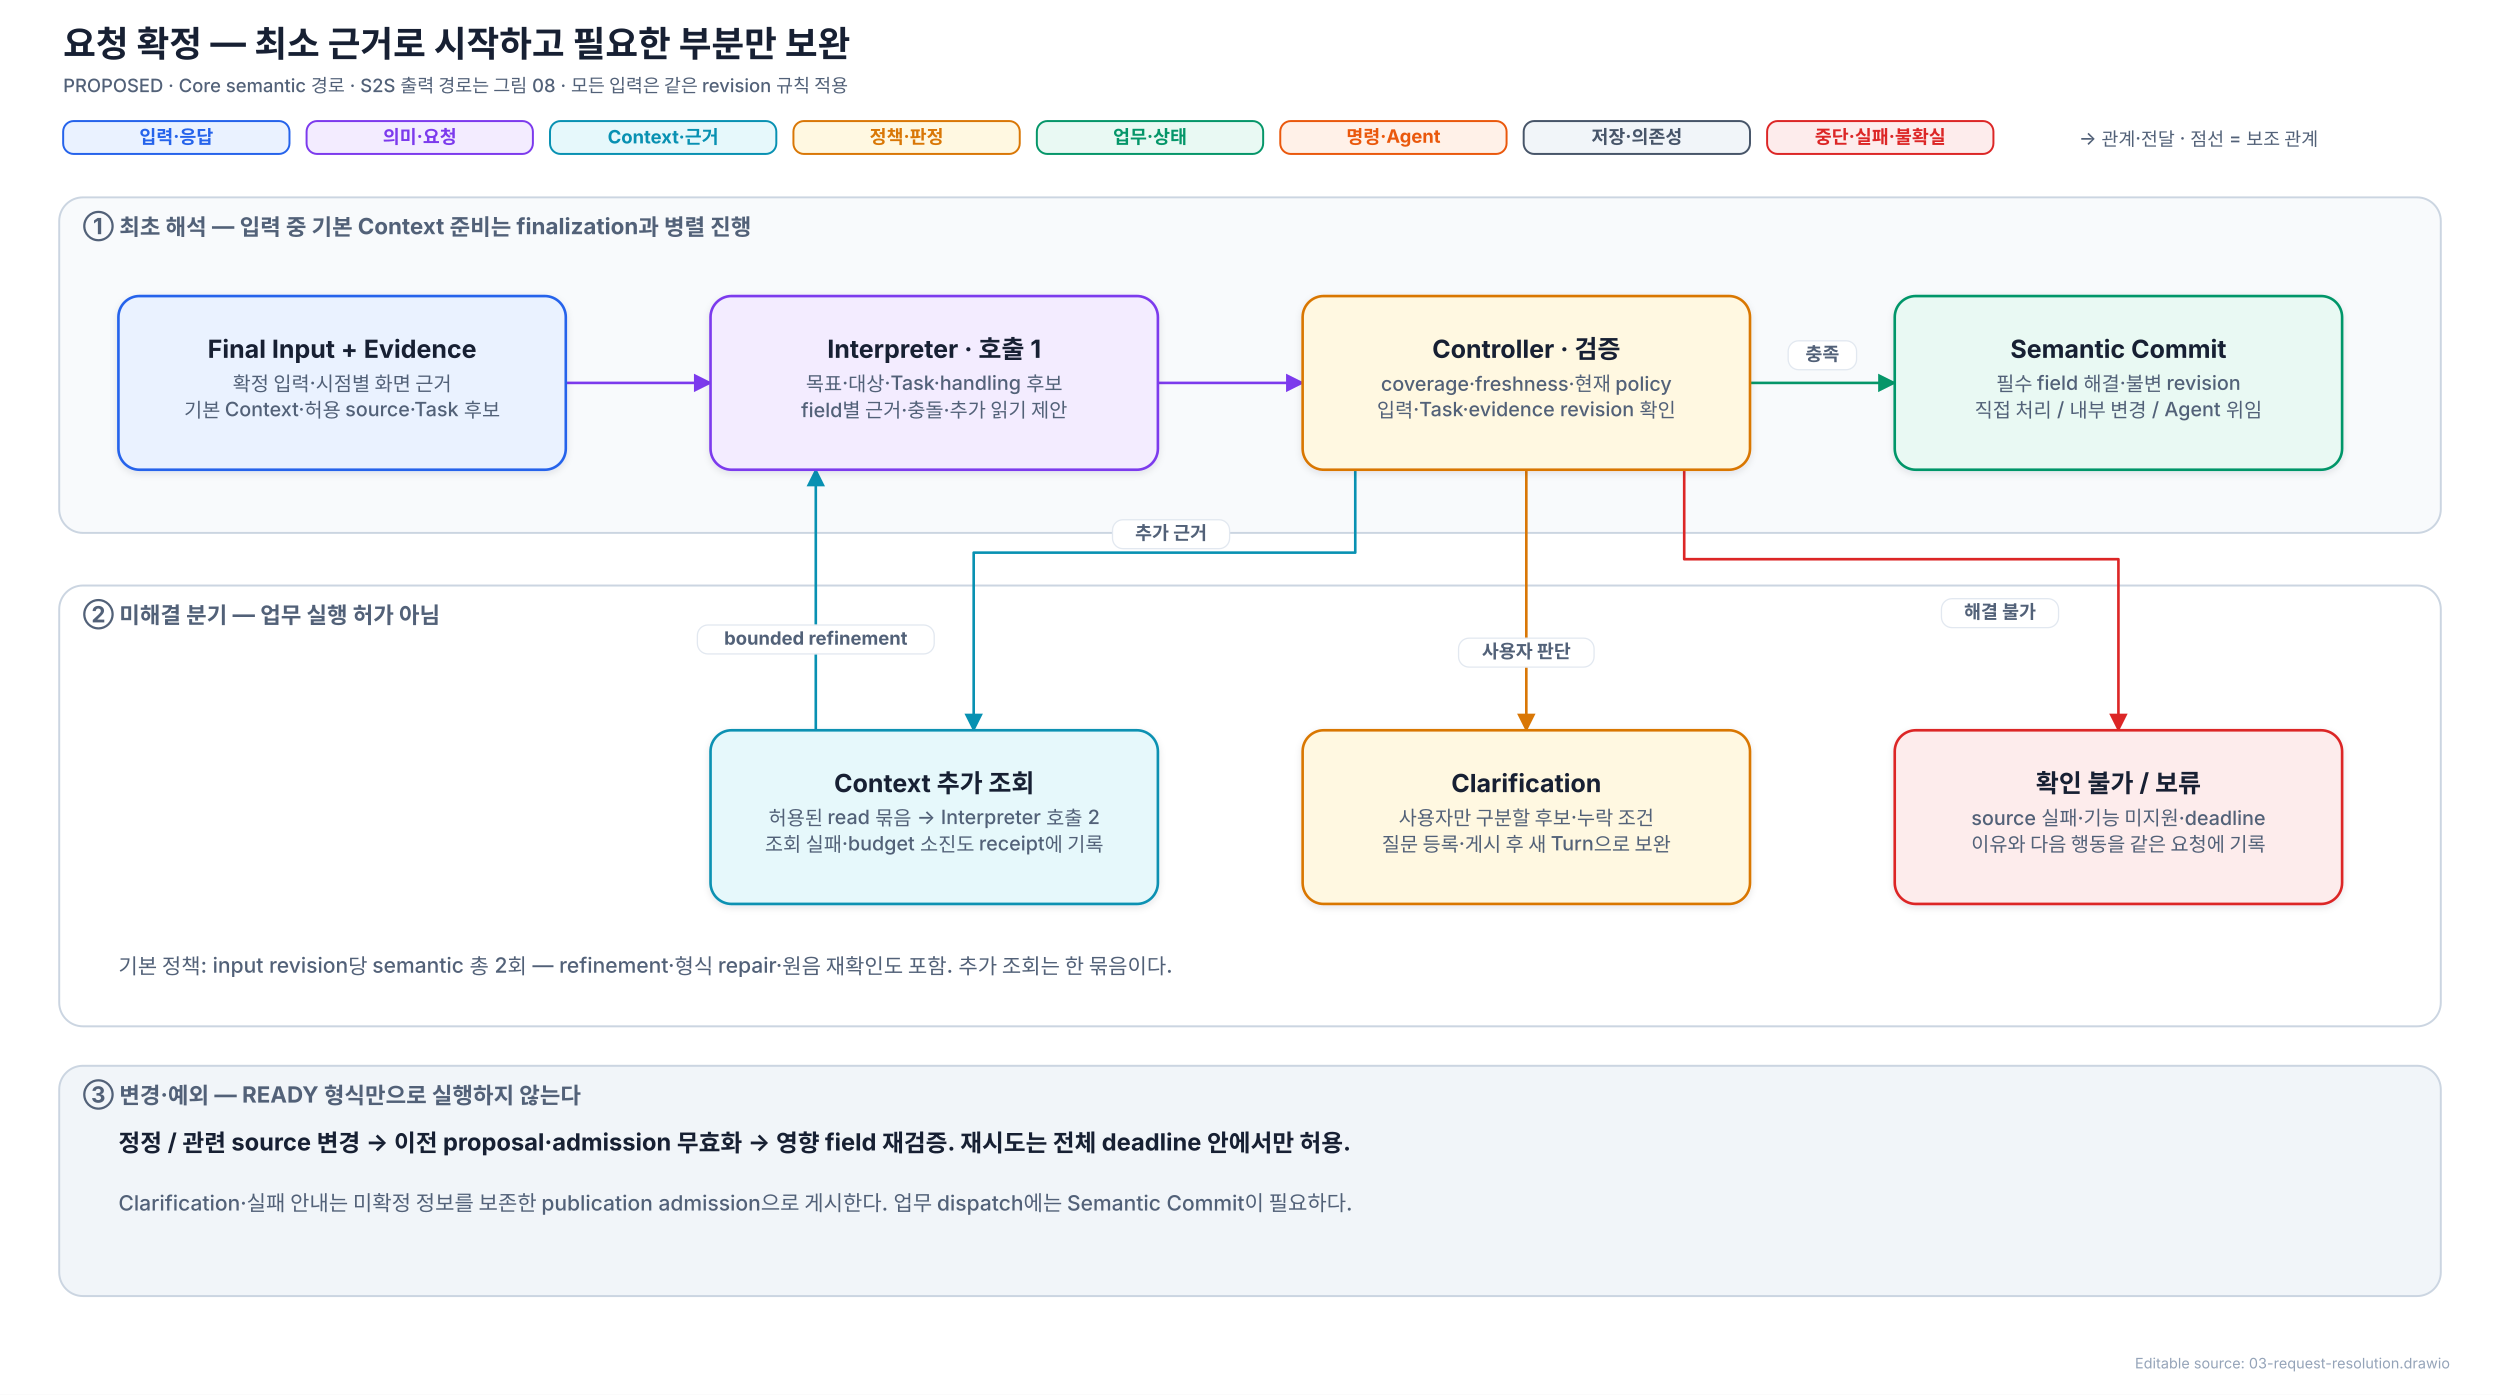
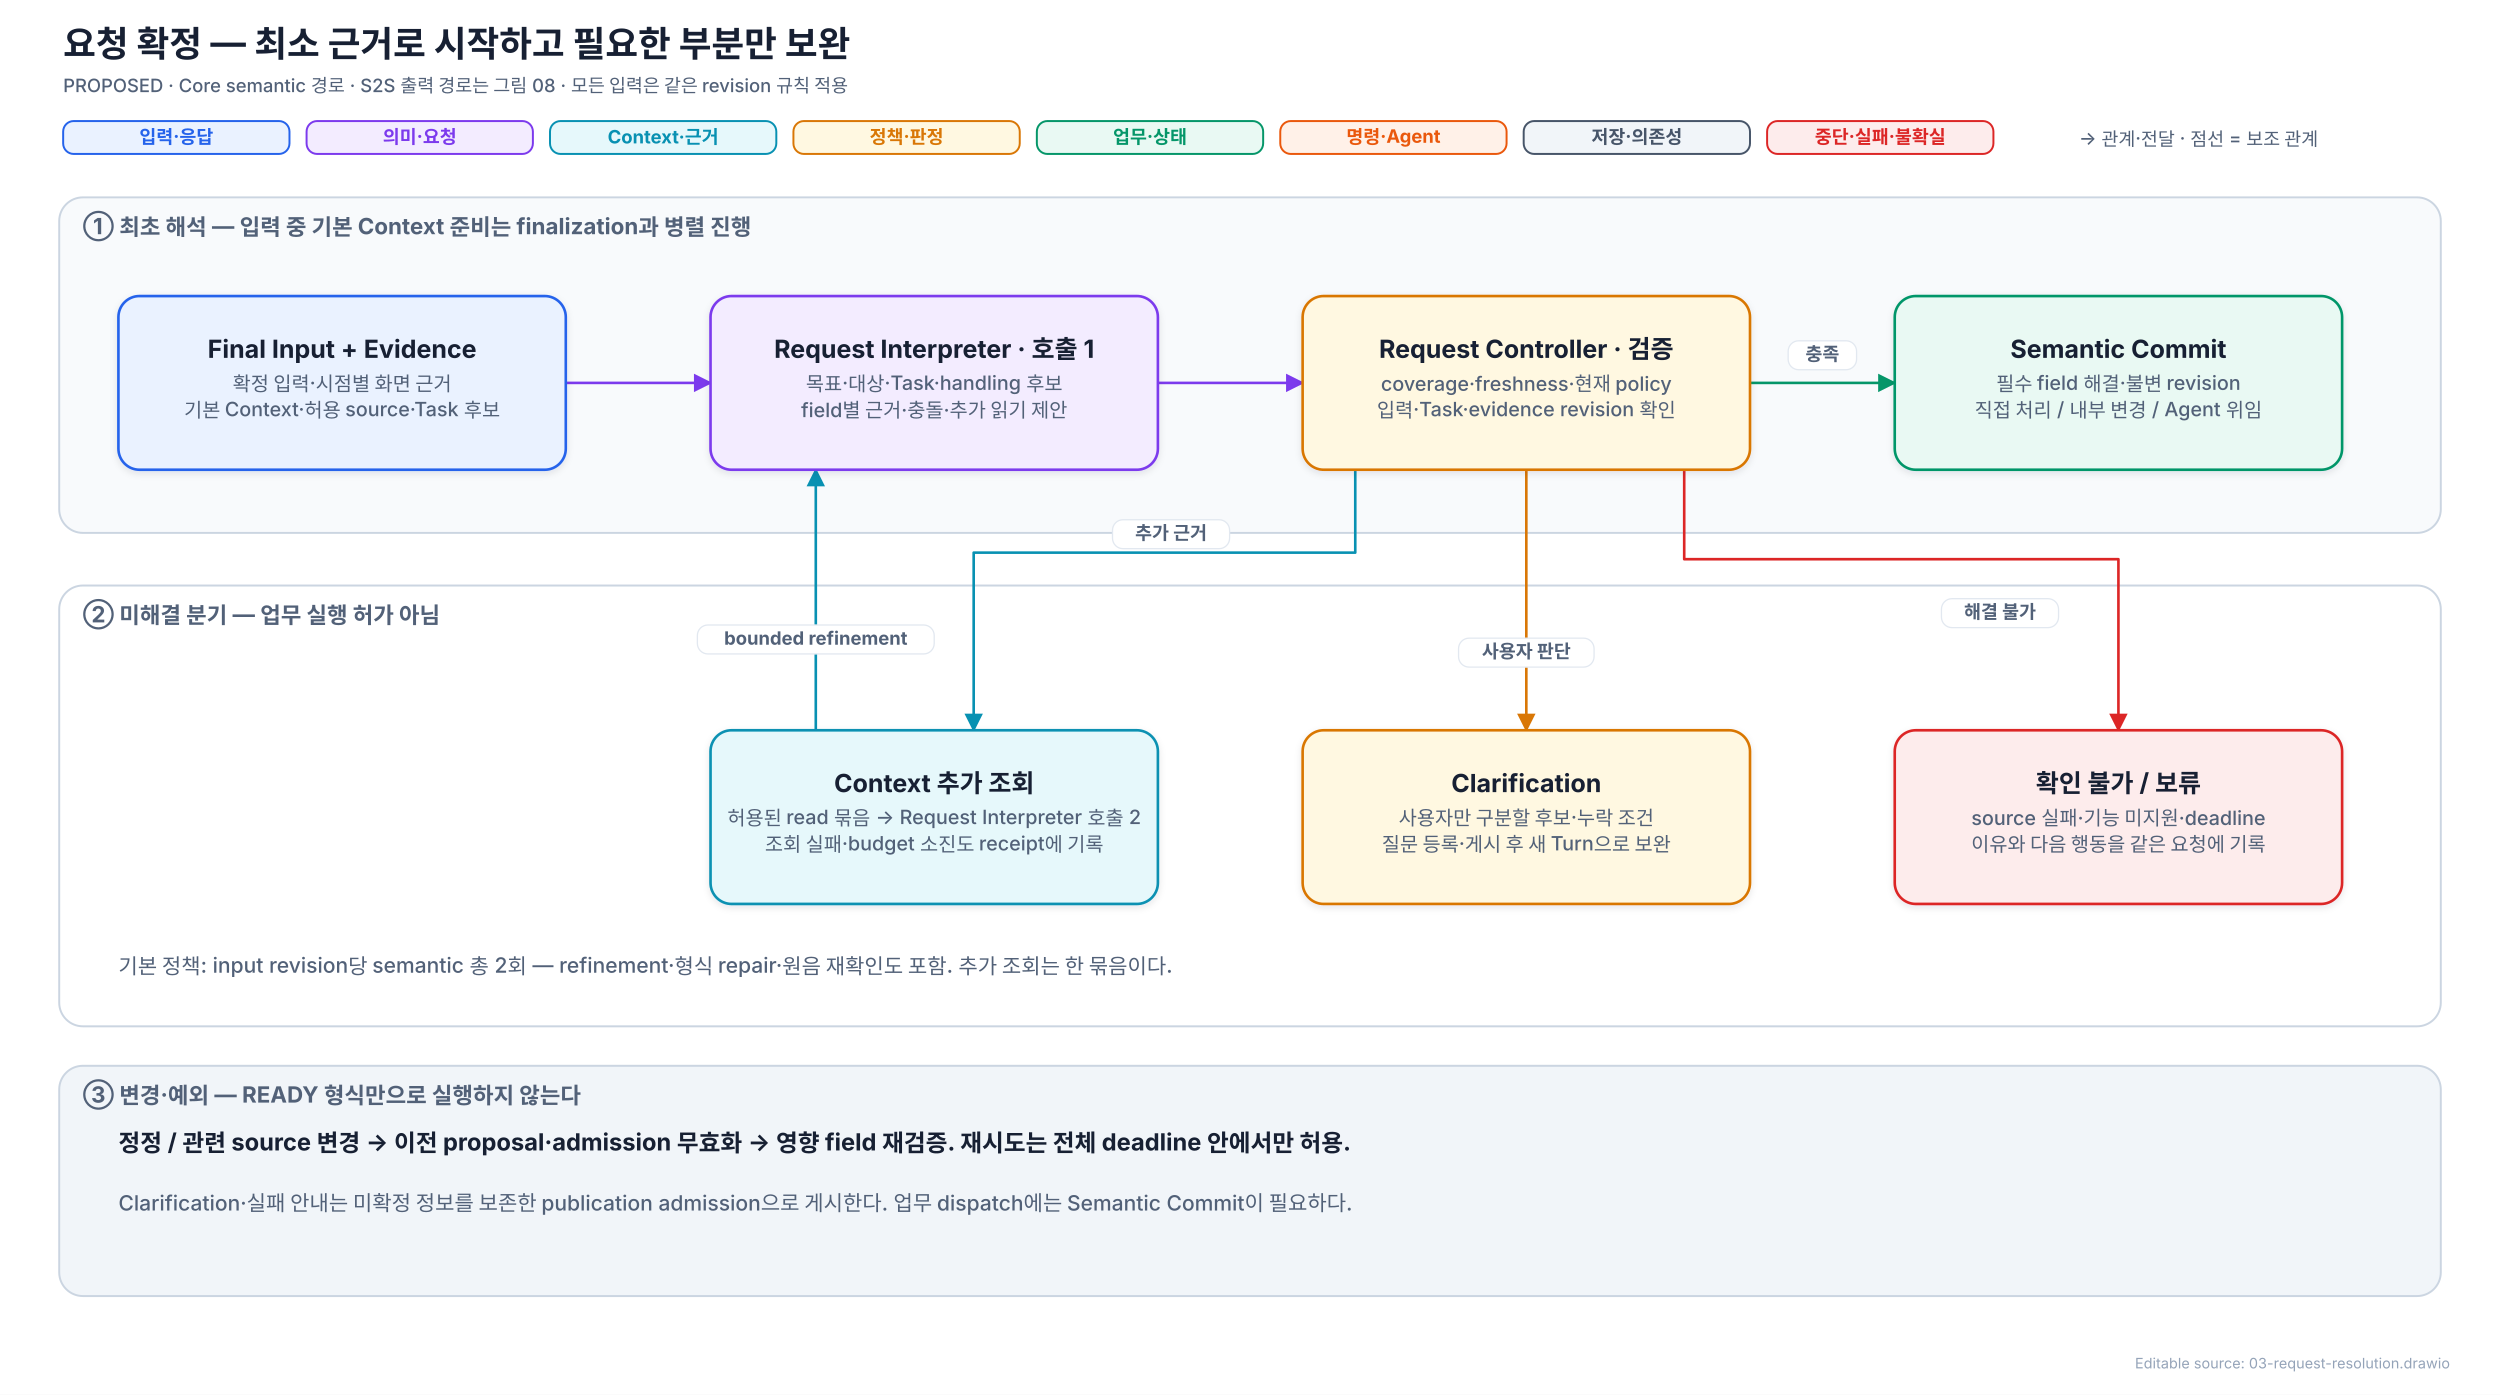
<svg xmlns="http://www.w3.org/2000/svg" width="1900" height="1060" viewBox="0 0 1900 1060" role="img" aria-labelledby="title desc">
  <defs>
    <marker id="arrow" viewBox="0 0 10 10" refX="9" refY="5" markerWidth="7" markerHeight="7" orient="auto-start-reverse">
      <path d="M 0 0 L 10 5 L 0 10 z" fill="#64748B" />
    </marker>
    <marker id="arrow-blue" viewBox="0 0 10 10" refX="9" refY="5" markerWidth="7" markerHeight="7" orient="auto-start-reverse">
      <path d="M 0 0 L 10 5 L 0 10 z" fill="#2563EB" />
    </marker>
    <marker id="arrow-cyan" viewBox="0 0 10 10" refX="9" refY="5" markerWidth="7" markerHeight="7" orient="auto-start-reverse">
      <path d="M 0 0 L 10 5 L 0 10 z" fill="#0891B2" />
    </marker>
    <marker id="arrow-purple" viewBox="0 0 10 10" refX="9" refY="5" markerWidth="7" markerHeight="7" orient="auto-start-reverse">
      <path d="M 0 0 L 10 5 L 0 10 z" fill="#7C3AED" />
    </marker>
    <marker id="arrow-green" viewBox="0 0 10 10" refX="9" refY="5" markerWidth="7" markerHeight="7" orient="auto-start-reverse">
      <path d="M 0 0 L 10 5 L 0 10 z" fill="#059669" />
    </marker>
    <marker id="arrow-orange" viewBox="0 0 10 10" refX="9" refY="5" markerWidth="7" markerHeight="7" orient="auto-start-reverse">
      <path d="M 0 0 L 10 5 L 0 10 z" fill="#EA580C" />
    </marker>
    <marker id="arrow-amber" viewBox="0 0 10 10" refX="9" refY="5" markerWidth="7" markerHeight="7" orient="auto-start-reverse">
      <path d="M 0 0 L 10 5 L 0 10 z" fill="#D97706" />
    </marker>
    <marker id="arrow-gray" viewBox="0 0 10 10" refX="9" refY="5" markerWidth="7" markerHeight="7" orient="auto-start-reverse">
      <path d="M 0 0 L 10 5 L 0 10 z" fill="#475569" />
    </marker>
    <marker id="arrow-red" viewBox="0 0 10 10" refX="9" refY="5" markerWidth="7" markerHeight="7" orient="auto-start-reverse">
      <path d="M 0 0 L 10 5 L 0 10 z" fill="#DC2626" />
    </marker>
    <filter id="shadow" x="-10%" y="-10%" width="120%" height="140%">
      <feDropShadow dx="0" dy="2" stdDeviation="3" flood-color="#0F172A" flood-opacity="0.10" />
    </filter>
  </defs>
  <rect width="1900" height="1060" fill="#FFFFFF" />
  <text x="48" y="43" font-family="Inter, Arial, sans-serif" font-size="27" font-weight="750" fill="#172033">요청 확정 — 최소 근거로 시작하고 필요한 부분만 보완</text>
  <text x="48" y="70" font-family="Inter, Arial, sans-serif" font-size="14" font-weight="500" fill="#526178">PROPOSED · Core semantic 경로 · S2S 출력 경로는 그림 08 · 모든 입력은 같은 revision 규칙 적용</text>
  <rect x="45" y="150" width="1810" height="255" rx="18" fill="#F8FAFC" stroke="#CBD5E1" stroke-width="1.5" />
  <text x="63" y="178" font-family="Inter, Arial, sans-serif" font-size="17" font-weight="750" fill="#526178">① 최초 해석 — 입력 중 기본 Context 준비는 finalization과 병렬 진행</text>
  <rect x="45" y="445" width="1810" height="335" rx="18" fill="#FFFFFF" stroke="#CBD5E1" stroke-width="1.5" />
  <text x="63" y="473" font-family="Inter, Arial, sans-serif" font-size="17" font-weight="750" fill="#526178">② 미해결 분기 — 업무 실행 허가 아님</text>
  <rect x="45" y="810" width="1810" height="175" rx="18" fill="#F1F5F9" stroke="#CBD5E1" stroke-width="1.5" />
  <text x="63" y="838" font-family="Inter, Arial, sans-serif" font-size="17" font-weight="750" fill="#526178">③ 변경·예외 — READY 형식만으로 실행하지 않는다</text>
  <polyline points="430,291.0 540,291.0" fill="none" stroke="#7C3AED" stroke-width="2" stroke-linejoin="round" stroke-linecap="round" marker-end="url(#arrow-purple)" />
  <polyline points="880,291.0 990,291.0" fill="none" stroke="#7C3AED" stroke-width="2" stroke-linejoin="round" stroke-linecap="round" marker-end="url(#arrow-purple)" />
  <polyline points="1330,291.0 1440,291.0" fill="none" stroke="#059669" stroke-width="2" stroke-linejoin="round" stroke-linecap="round" marker-end="url(#arrow-green)" />
  <rect x="1359.0" y="259.0" width="52" height="22" rx="8" fill="#FFFFFF" stroke="#E2E8F0" />
  <text x="1385.0" y="274.0" text-anchor="middle" font-family="Inter, Arial, sans-serif" font-size="14" font-weight="650" fill="#526178">충족</text>
  <polyline points="1030,357 1030,420 740,420 740,555" fill="none" stroke="#0891B2" stroke-width="2" stroke-linejoin="round" stroke-linecap="round" marker-end="url(#arrow-cyan)" />
  <rect x="845.5" y="395" width="89" height="22" rx="8" fill="#FFFFFF" stroke="#E2E8F0" />
  <text x="890" y="410" text-anchor="middle" font-family="Inter, Arial, sans-serif" font-size="14" font-weight="650" fill="#526178">추가 근거</text>
  <polyline points="620,555 620,357" fill="none" stroke="#0891B2" stroke-width="2" stroke-linejoin="round" stroke-linecap="round" marker-end="url(#arrow-cyan)" />
  <rect x="530.0" y="475" width="180" height="22" rx="8" fill="#FFFFFF" stroke="#E2E8F0" />
  <text x="620" y="490" text-anchor="middle" font-family="Inter, Arial, sans-serif" font-size="14" font-weight="650" fill="#526178">bounded refinement</text>
  <polyline points="1160,357 1160,555" fill="none" stroke="#D97706" stroke-width="2" stroke-linejoin="round" stroke-linecap="round" marker-end="url(#arrow-amber)" />
  <rect x="1108.5" y="485" width="103" height="22" rx="8" fill="#FFFFFF" stroke="#E2E8F0" />
  <text x="1160" y="500" text-anchor="middle" font-family="Inter, Arial, sans-serif" font-size="14" font-weight="650" fill="#526178">사용자 판단</text>
  <polyline points="1280,357 1280,425 1610,425 1610,555" fill="none" stroke="#DC2626" stroke-width="2" stroke-linejoin="round" stroke-linecap="round" marker-end="url(#arrow-red)" />
  <rect x="1475.5" y="455" width="89" height="22" rx="8" fill="#FFFFFF" stroke="#E2E8F0" />
  <text x="1520" y="470" text-anchor="middle" font-family="Inter, Arial, sans-serif" font-size="14" font-weight="650" fill="#526178">해결 불가</text>
  <rect x="90" y="225" width="340" height="132" rx="16" fill="#EAF2FF" stroke="#2563EB" stroke-width="2" filter="url(#shadow)" />
  <g font-family="Inter, Arial, sans-serif">
    <text x="260.0" y="272.0" text-anchor="middle" font-size="19" font-weight="700" fill="#172033">Final Input + Evidence</text>
    <text x="260.0" y="297.0" text-anchor="middle" font-size="15" font-weight="500" fill="#526178">확정 입력·시점별 화면 근거</text>
    <text x="260.0" y="317.0" text-anchor="middle" font-size="15" font-weight="500" fill="#526178">기본 Context·허용 source·Task 후보</text>
  </g>
  <rect x="540" y="225" width="340" height="132" rx="16" fill="#F3ECFF" stroke="#7C3AED" stroke-width="2" filter="url(#shadow)" />
  <g font-family="Inter, Arial, sans-serif">
-     <text x="710.0" y="272.0" text-anchor="middle" font-size="19" font-weight="700" fill="#172033">Interpreter · 호출 1</text>
+     <text x="710.0" y="272.0" text-anchor="middle" font-size="19" font-weight="700" fill="#172033">Request Interpreter · 호출 1</text>
    <text x="710.0" y="297.0" text-anchor="middle" font-size="15" font-weight="500" fill="#526178">목표·대상·Task·handling 후보</text>
    <text x="710.0" y="317.0" text-anchor="middle" font-size="15" font-weight="500" fill="#526178">field별 근거·충돌·추가 읽기 제안</text>
  </g>
  <rect x="990" y="225" width="340" height="132" rx="16" fill="#FFF8E1" stroke="#D97706" stroke-width="2" filter="url(#shadow)" />
  <g font-family="Inter, Arial, sans-serif">
-     <text x="1160.0" y="272.0" text-anchor="middle" font-size="19" font-weight="700" fill="#172033">Controller · 검증</text>
+     <text x="1160.0" y="272.0" text-anchor="middle" font-size="19" font-weight="700" fill="#172033">Request Controller · 검증</text>
    <text x="1160.0" y="297.0" text-anchor="middle" font-size="15" font-weight="500" fill="#526178">coverage·freshness·현재 policy</text>
    <text x="1160.0" y="317.0" text-anchor="middle" font-size="15" font-weight="500" fill="#526178">입력·Task·evidence revision 확인</text>
  </g>
  <rect x="1440" y="225" width="340" height="132" rx="16" fill="#E9F9F3" stroke="#059669" stroke-width="2" filter="url(#shadow)" />
  <g font-family="Inter, Arial, sans-serif">
    <text x="1610.0" y="272.0" text-anchor="middle" font-size="19" font-weight="700" fill="#172033">Semantic Commit</text>
    <text x="1610.0" y="297.0" text-anchor="middle" font-size="15" font-weight="500" fill="#526178">필수 field 해결·불변 revision</text>
    <text x="1610.0" y="317.0" text-anchor="middle" font-size="15" font-weight="500" fill="#526178">직접 처리 / 내부 변경 / Agent 위임</text>
  </g>
  <rect x="540" y="555" width="340" height="132" rx="16" fill="#E6F8FB" stroke="#0891B2" stroke-width="2" filter="url(#shadow)" />
  <g font-family="Inter, Arial, sans-serif">
    <text x="710.0" y="602.0" text-anchor="middle" font-size="19" font-weight="700" fill="#172033">Context 추가 조회</text>
-     <text x="710.0" y="627.0" text-anchor="middle" font-size="15" font-weight="500" fill="#526178">허용된 read 묶음 → Interpreter 호출 2</text>
+     <text x="710.0" y="627.0" text-anchor="middle" font-size="15" font-weight="500" fill="#526178">허용된 read 묶음 → Request Interpreter 호출 2</text>
    <text x="710.0" y="647.0" text-anchor="middle" font-size="15" font-weight="500" fill="#526178">조회 실패·budget 소진도 receipt에 기록</text>
  </g>
  <rect x="990" y="555" width="340" height="132" rx="16" fill="#FFF8E1" stroke="#D97706" stroke-width="2" filter="url(#shadow)" />
  <g font-family="Inter, Arial, sans-serif">
    <text x="1160.0" y="602.0" text-anchor="middle" font-size="19" font-weight="700" fill="#172033">Clarification</text>
    <text x="1160.0" y="627.0" text-anchor="middle" font-size="15" font-weight="500" fill="#526178">사용자만 구분할 후보·누락 조건</text>
    <text x="1160.0" y="647.0" text-anchor="middle" font-size="15" font-weight="500" fill="#526178">질문 등록·게시 후 새 Turn으로 보완</text>
  </g>
  <rect x="1440" y="555" width="340" height="132" rx="16" fill="#FDECEC" stroke="#DC2626" stroke-width="2" filter="url(#shadow)" />
  <g font-family="Inter, Arial, sans-serif">
    <text x="1610.0" y="602.0" text-anchor="middle" font-size="19" font-weight="700" fill="#172033">확인 불가 / 보류</text>
    <text x="1610.0" y="627.0" text-anchor="middle" font-size="15" font-weight="500" fill="#526178">source 실패·기능 미지원·deadline</text>
    <text x="1610.0" y="647.0" text-anchor="middle" font-size="15" font-weight="500" fill="#526178">이유와 다음 행동을 같은 요청에 기록</text>
  </g>
  <text x="1580" y="110" text-anchor="start" font-family="Inter, Arial, sans-serif" font-size="14" font-weight="500" fill="#526178">→ 관계·전달  ·  점선 = 보조 관계</text>
  <text x="90" y="740" text-anchor="start" font-family="Inter, Arial, sans-serif" font-size="16" font-weight="500" fill="#526178">기본 정책: input revision당 semantic 총 2회 — refinement·형식 repair·원음 재확인도 포함. 추가 조회는 한 묶음이다.</text>
  <text x="90" y="875" text-anchor="start" font-family="Inter, Arial, sans-serif" font-size="18" font-weight="700" fill="#172033">정정 / 관련 source 변경 → 이전 proposal·admission 무효화 → 영향 field 재검증. 재시도는 전체 deadline 안에서만 허용.</text>
  <text x="90" y="920" text-anchor="start" font-family="Inter, Arial, sans-serif" font-size="16" font-weight="500" fill="#526178">Clarification·실패 안내는 미확정 정보를 보존한 publication admission으로 게시한다. 업무 dispatch에는 Semantic Commit이 필요하다.</text>
  <rect x="48" y="92" width="172" height="25" rx="8" fill="#EAF2FF" stroke="#2563EB" stroke-width="1.5" />
  <text x="134.0" y="109" text-anchor="middle" font-family="Inter, Arial, sans-serif" font-size="14" font-weight="700" fill="#2563EB">입력·응답</text>
  <rect x="233" y="92" width="172" height="25" rx="8" fill="#F3ECFF" stroke="#7C3AED" stroke-width="1.5" />
  <text x="319.0" y="109" text-anchor="middle" font-family="Inter, Arial, sans-serif" font-size="14" font-weight="700" fill="#7C3AED">의미·요청</text>
  <rect x="418" y="92" width="172" height="25" rx="8" fill="#E6F8FB" stroke="#0891B2" stroke-width="1.5" />
  <text x="504.0" y="109" text-anchor="middle" font-family="Inter, Arial, sans-serif" font-size="14" font-weight="700" fill="#0891B2">Context·근거</text>
  <rect x="603" y="92" width="172" height="25" rx="8" fill="#FFF8E1" stroke="#D97706" stroke-width="1.5" />
  <text x="689.0" y="109" text-anchor="middle" font-family="Inter, Arial, sans-serif" font-size="14" font-weight="700" fill="#D97706">정책·판정</text>
  <rect x="788" y="92" width="172" height="25" rx="8" fill="#E9F9F3" stroke="#059669" stroke-width="1.5" />
  <text x="874.0" y="109" text-anchor="middle" font-family="Inter, Arial, sans-serif" font-size="14" font-weight="700" fill="#059669">업무·상태</text>
  <rect x="973" y="92" width="172" height="25" rx="8" fill="#FFF1E8" stroke="#EA580C" stroke-width="1.5" />
  <text x="1059.0" y="109" text-anchor="middle" font-family="Inter, Arial, sans-serif" font-size="14" font-weight="700" fill="#EA580C">명령·Agent</text>
  <rect x="1158" y="92" width="172" height="25" rx="8" fill="#F1F5F9" stroke="#475569" stroke-width="1.5" />
  <text x="1244.0" y="109" text-anchor="middle" font-family="Inter, Arial, sans-serif" font-size="14" font-weight="700" fill="#475569">저장·의존성</text>
  <rect x="1343" y="92" width="172" height="25" rx="8" fill="#FDECEC" stroke="#DC2626" stroke-width="1.5" />
  <text x="1429.0" y="109" text-anchor="middle" font-family="Inter, Arial, sans-serif" font-size="14" font-weight="700" fill="#DC2626">중단·실패·불확실</text>
  <text x="1862" y="1040" text-anchor="end" font-family="Inter, Arial, sans-serif" font-size="11" fill="#94A3B8">Editable source: 03-request-resolution.drawio</text>
</svg>
